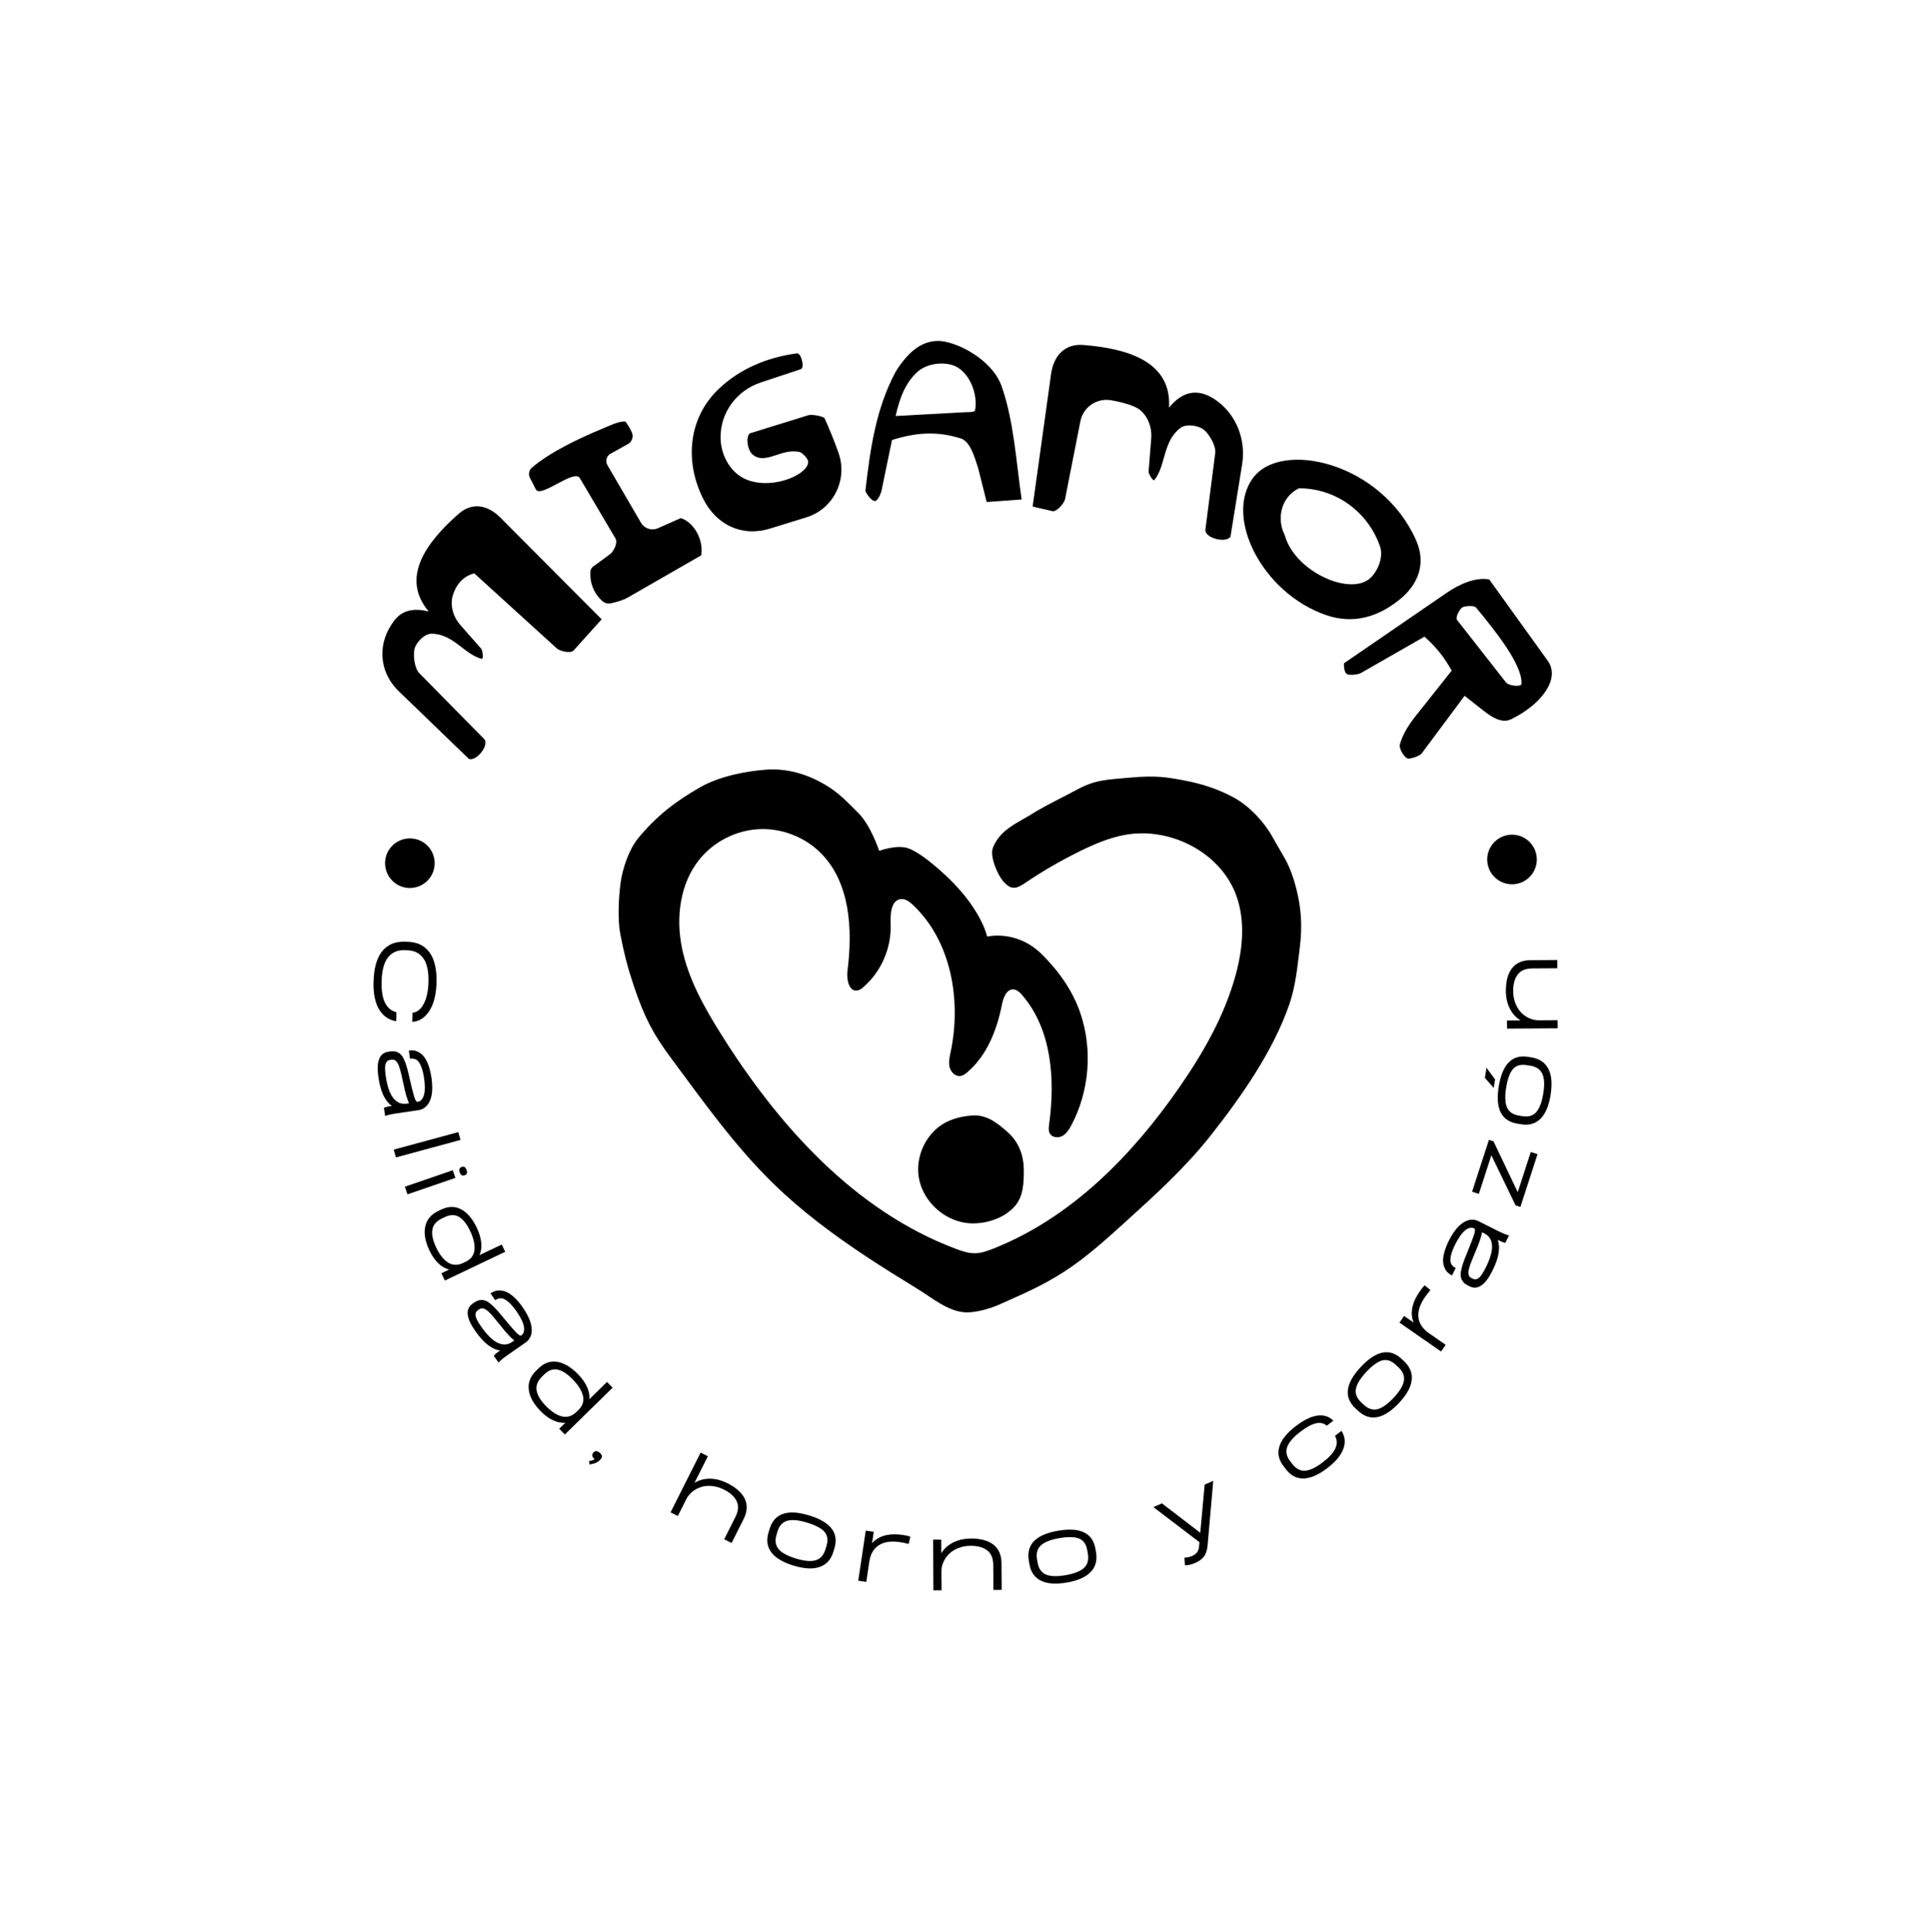
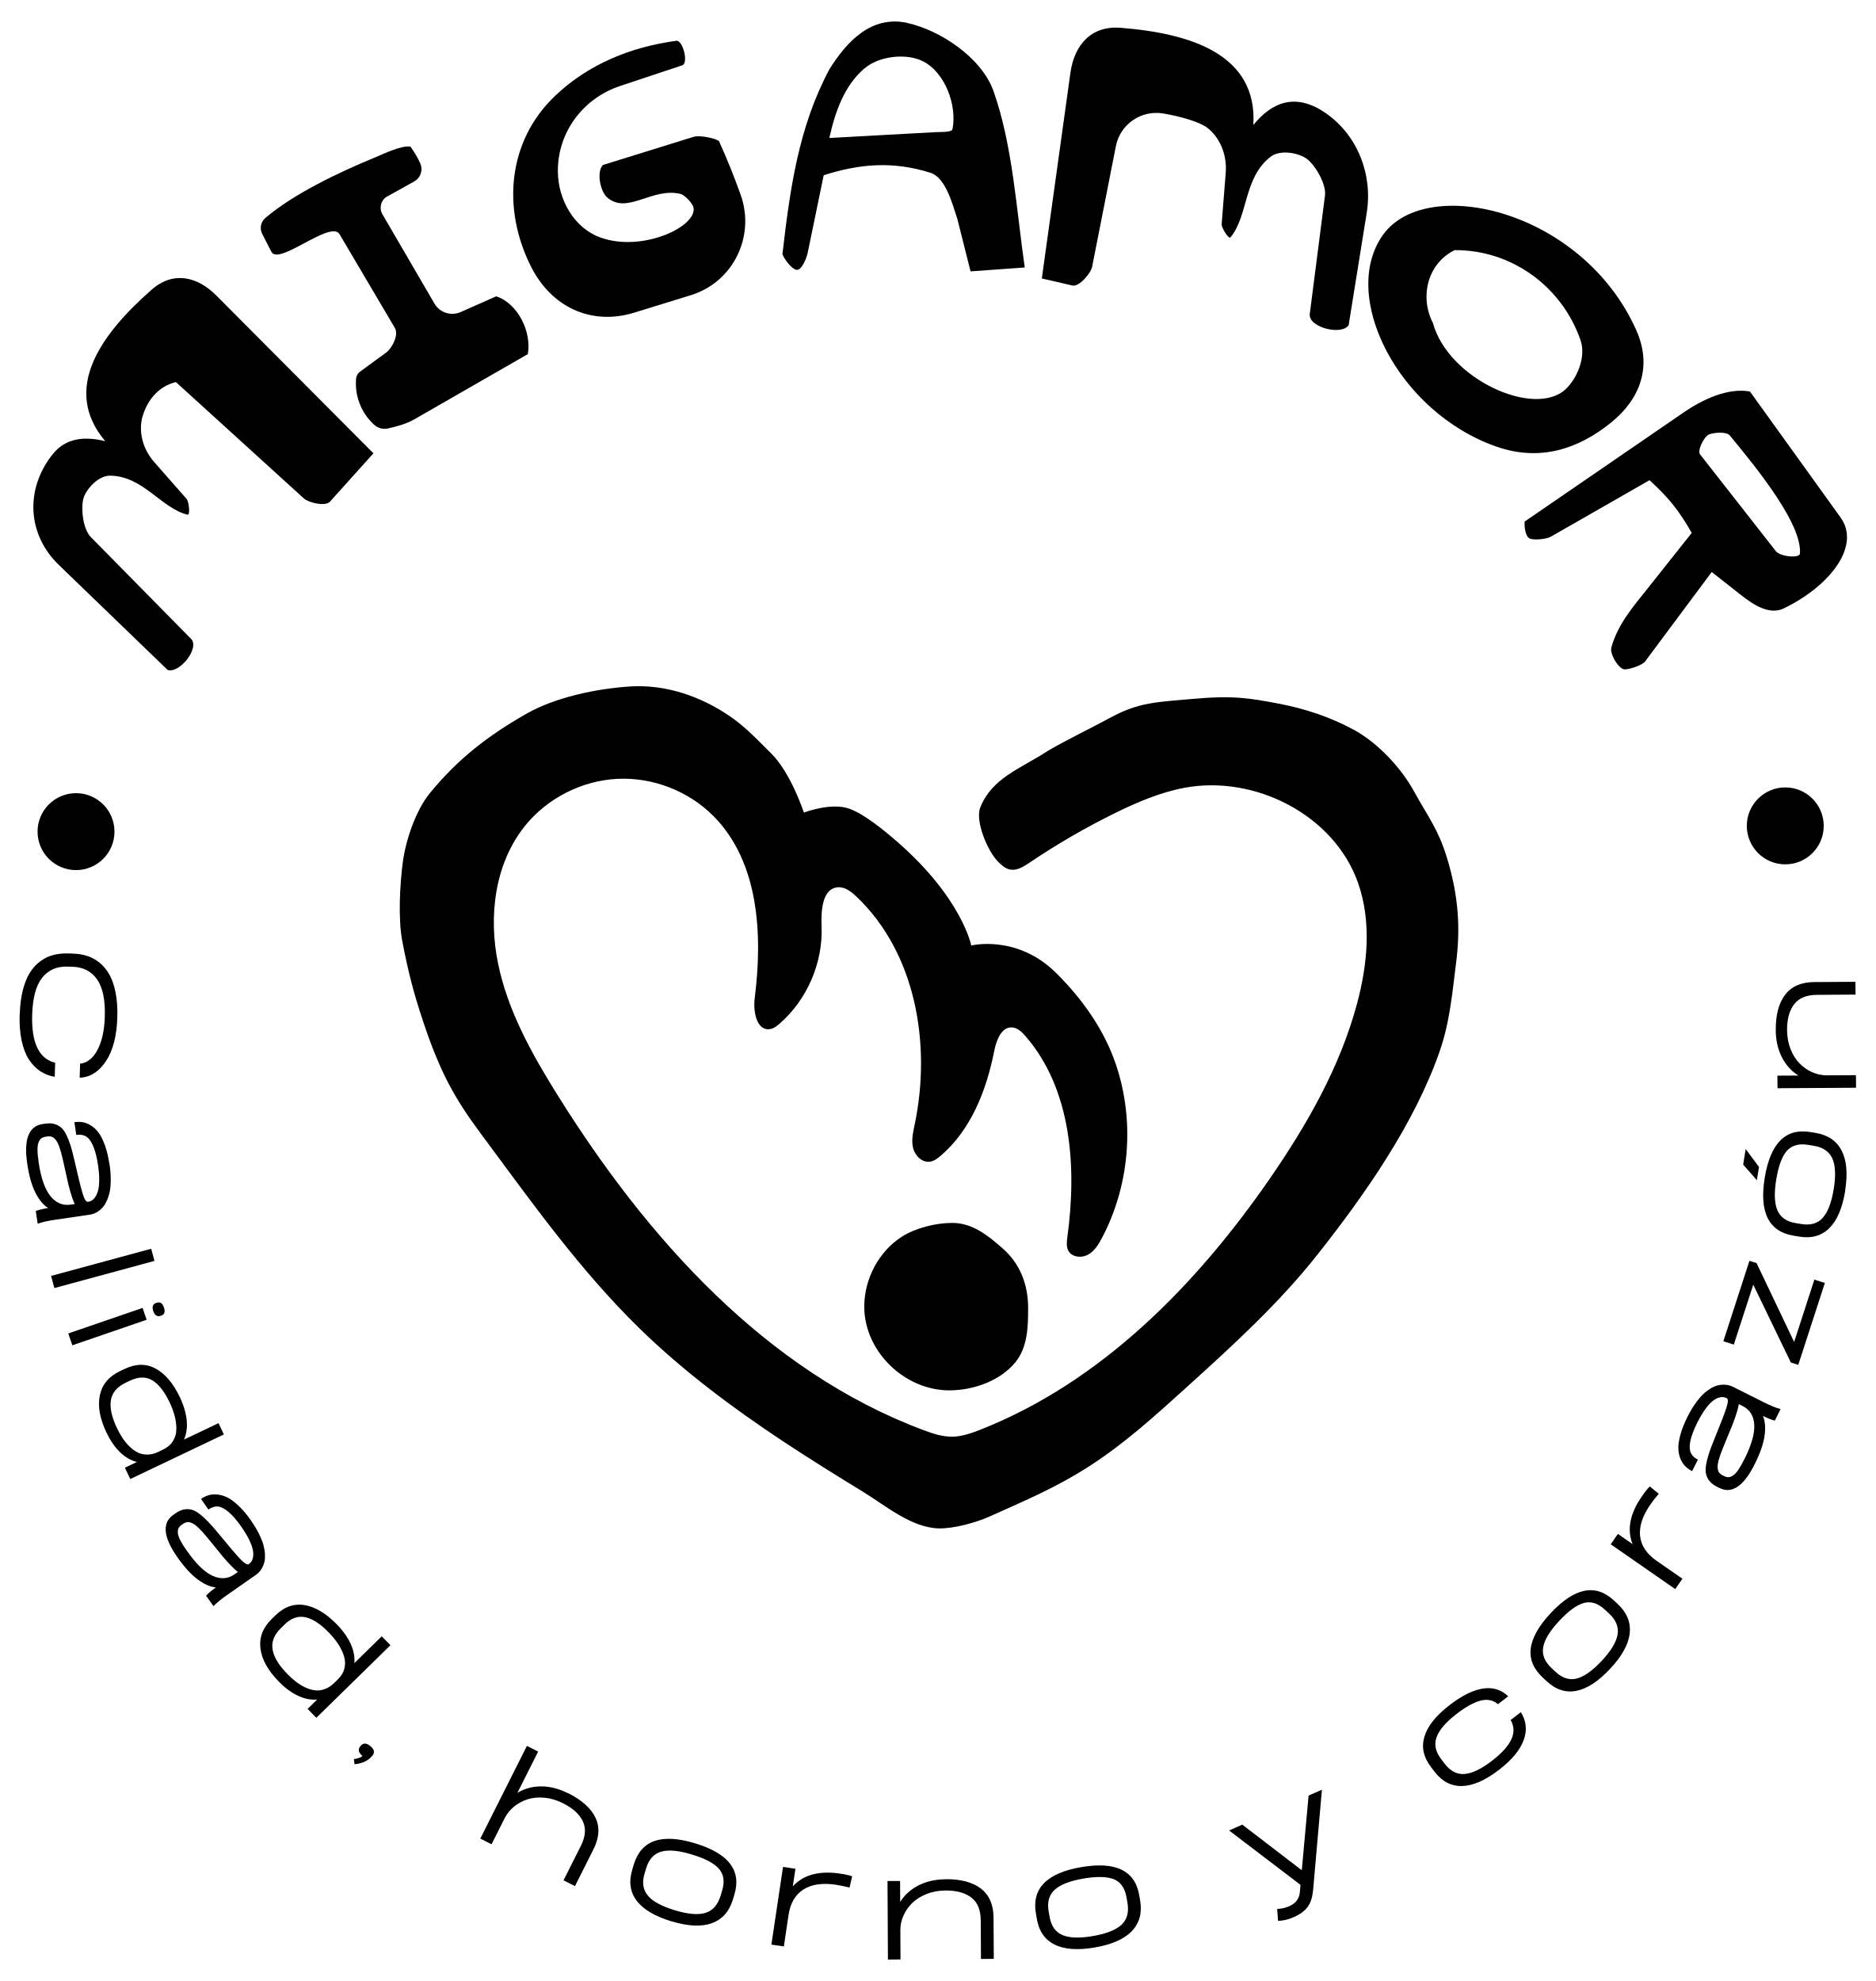
- <svg xmlns="http://www.w3.org/2000/svg" viewBox="0 0 566.93 566.93">
+ <svg xmlns="http://www.w3.org/2000/svg" viewBox="105.93 96.01 355.07 374.91">
  <g>
    <path fill="currentColor" d="M356.97,117.48c-5.82-4.08-10.32-2.08-13.79,2.19.8-13.33-11.77-17.35-25.14-18.4-5.6-.44-8.76,3.29-9.49,8.54l-5.41,38.9,5.81,1.34c1.28.25,3.47-2.31,3.72-3.58l4.49-22.81c.81-4.13,4.77-6.86,8.93-6.18,3.48.58,6.97,1.65,8.33,2.68,2.29,1.73,3.82,4.95,3.53,8.58l-.77,9.72c-.05.6,1.33,2.9,1.68,2.47,3.4-4.15,2.44-11.3,7.61-15.27,1.84-1.41,5.42-.71,6.92.48,1.52,1.19,3.63,4.69,3.35,6.89l-2.88,22.4c-.32,2.53,6.04,4.14,7.36,2.11l3.42-21.24c1.16-7.21-1.69-14.62-7.66-18.81Z" />
    <path fill="currentColor" d="M410.9,175.98c5.57-4.51,7.8-10.67,4.78-17.45-10.16-22.82-39.64-29.52-47.9-18.15-8.39,11.53,2.75,33.63,21.4,40.15,8.26,2.89,15.55.45,21.72-4.55ZM377.17,157.13c-2.55-4.93-1.02-11.3,4.13-13.78,10.76-.07,20.31,6.88,23.82,17.06,1.1,3.19-.71,7.33-2.88,9.31-5.96,5.4-22.2-2.02-25.07-12.59Z" />
    <path fill="currentColor" d="M454.37,193.99l-17.19-23.89c-4.15-.74-8.89,1.46-12.51,3.94l-30.14,20.68c-.07,1.3.22,2.87.97,3.21.75.34,3.15.14,4.01-.36l18.66-10.68c3.6,3.26,5.63,5.8,7.99,9.98l-8.32,10.48c-2.72,3.43-5.63,6.71-6.89,11.18-.35,1.24,1.4,4.13,2.5,4.16.92.02,3.34-.77,3.88-1.49l12.62-16.94,5.49,4.32c2.18,1.72,5.34,3.95,8.18,2.56,8.95-4.37,14.51-11.91,10.74-17.15ZM442.09,200.32l-14.34-18.31c-.6-.76.79-3.36,1.6-3.74.81-.39,3.36-.64,4,.13,5.71,6.89,13.68,16.88,13.3,22.38-.06.94-3.75.59-4.56-.46Z" />
    <path fill="currentColor" d="M277.66,100.34c-6.82-1.47-11.45,3.57-14.69,8.71-5.83,10.87-7.48,22.5-8.93,35.08.44,1.07,1.79,2.85,2.71,2.95.92.1,1.85-2.18,2.06-3.17l3.04-14.74c6.91-2.19,13.14-2.69,20.21-.46,2.82.89,4.08,5.64,5.09,8.73l2.5,9.93,10.26-.74c-1.58-10.86-2.27-23.08-5.91-33.36-2.24-6.34-10.11-11.57-16.34-12.91ZM286.23,120.46c-.12.63-2.34.51-3.17.56l-20.14,1.1c1.1-4.91,2.78-9.85,6.62-13.14,2.81-2.41,8.03-2.96,11.15-1.35,4.22,2.19,6.42,8.42,5.54,12.83Z" />
    <path fill="currentColor" d="M234.72,132.7c-5.36-1.28-10.09,4.01-13.88.65-1.25-1.11-2.04-4.67-.8-6.11l17.2-5.34c1.03-.32,3.82.18,4.77.78,1.47,3.22,2.86,6.66,4.13,10.22,2.8,7.87-1.44,16.51-9.43,18.97l-10.66,3.29c-8.31,2.57-15.79-1.12-19.61-8.71-5.48-10.88-4.48-23.71,4.6-32.33,6.19-5.88,14.16-9.21,22.91-10.39,1.25-.17,2.35,4.23,1.13,4.64l-11.74,3.9c-7.12,2.37-11.89,8.85-11.81,16.24.06,5.29,3.05,10.64,8.03,12.44,7.92,2.87,18.29-2.03,17.65-5.63-.14-.81-1.68-2.43-2.49-2.63Z" />
    <path fill="currentColor" d="M184.14,175.48c-1.2.71-3.23,1.29-4.8,1.62-.93.2-1.88-.06-2.58-.7-.91-.83-2.02-2.12-2.74-3.97-.73-1.86-.78-3.55-.69-4.68.04-.58.33-1.1.8-1.44,1.64-1.2,3.27-2.39,4.91-3.59,1.04-.76,2.47-3.31,1.61-4.69l-10.46-17.72c-1.69-2.7-11.51,6.05-12.89,3.35l-1.74-3.4c-.52-1.01-.27-2.25.59-2.99,5.42-4.62,13.99-8.67,20.73-11.45,1.77-.73,5-2.33,6.75-2.06.8,1.16,1.21,1.79,1.83,3.12.59,1.27.11,2.78-1.11,3.46l-5.3,2.95c-1.08.74-1.39,2.21-.7,3.32l9.87,16.94c1.04,1.68,3.17,2.32,4.97,1.49l6.67-2.95c4.11,1.35,6.74,6.75,5.98,10.94l-21.69,12.46Z" />
    <path fill="currentColor" d="M141.31,190.55c.38.43.65,3,.13,2.87-5.02-1.24-8.39-7.31-14.67-7.39-2.23-.03-4.58,2.58-5.06,4.36-.48,1.79-.1,5.71,1.39,7.24l19,19.29c1.71,1.76-2.27,6.67-4.46,5.86l-20.59-19.87c-6.02-5.83-6.37-14.41-1.13-20.96,2.44-3.06,6.04-3.42,9.94-2.44-8.3-9.82-.92-20.17,8.78-28.68,4.07-3.57,8.65-2.51,12.24,1.11l29.74,29.86-8.24,9.16c-.84.93-4,.22-4.93-.62l-24.22-22.02c-3.37.8-5.46,3.54-6.32,6.51-.77,2.66-.09,6.02,2.23,8.65l6.2,7.05Z" />
  </g>
  <g>
    <path fill="currentColor" d="M286.26,367.91c1.82-.05,3.58-.67,5.28-1.34,22.78-8.99,40.77-27.28,54.7-47.42,7.07-10.22,13.35-21.19,16.57-33.2,2.01-7.48,2.76-15.58.18-22.88-4.53-12.81-19.49-20.46-32.84-17.97-4.59.86-8.94,2.72-13.14,4.78-5.59,2.75-10.99,5.88-16.16,9.37-1.15.78-2.47,1.61-3.82,1.3-.88-.2-1.57-.86-2.21-1.5-1.95-1.98-4.33-7.66-3.34-10.19,2.22-5.66,7.68-7.39,12.69-10.68.05-.03.11-.07.16-.1,4.03-2.32,7.81-4.1,11.9-6.31,5.34-2.89,8.83-2.89,15.35-3.48,7.72-.7,10.8-.18,16.42.89,4.92.94,9.77,2.52,14.28,4.99,4.54,2.5,8.87,7.17,11.3,11.58,2.67,4.87,4.53,7.07,6.18,12.38,2.39,7.67,2.58,13.9,1.81,19.99-.73,5.78-1.18,11.27-3.12,16.85-4.77,13.72-14.14,27.09-23.07,38.4-7.49,9.49-16.49,17.63-25.43,25.72-5.57,5.04-11.19,10.1-17.51,14.2-6.49,4.22-12.27,6.61-19.28,9.76-2.57,1.15-6.76,2.29-9.58,2.21-5.17-.15-10.08-4.35-14.33-6.95-5.02-3.07-10.02-6.18-14.93-9.42-9.63-6.37-18.94-13.3-27.23-21.37-11.44-11.15-20.73-24.27-30.25-37.11-5-6.75-7.65-11.61-10.84-21.17-1.83-5.48-2.81-9.38-3.91-15.06-.82-4.27-.48-10.7.09-15.01.56-4.19,2.47-9.85,5.16-13.11,5.36-6.49,10.89-10.77,18.2-14.95,5.51-3.15,13.26-4.76,19.6-5.18,6.78-.45,13.45,1.86,19,5.66,2.89,1.98,5.3,4.56,7.79,7.03,3.71,3.66,6.17,11.17,6.17,11.17,0,0,5.16-1.99,8.64-.72,2.89,1.06,6.7,4.22,8.99,6.21,12.33,10.73,14.05,19.67,14.05,19.67,0,0,8.68-2.16,16.1,5.23,4.93,4.9,9.07,10.7,11.29,17.3,3.62,10.7,2.62,22.88-2.67,32.86-.65,1.22-1.41,2.47-2.63,3.13-1.21.66-2.99.49-3.68-.71-.45-.79-.33-1.77-.21-2.67,1.8-13.23.8-27.92-7.94-38-.68-.78-1.5-1.57-2.52-1.64-2.05-.12-2.99,2.45-3.39,4.46-1.47,7.44-4.39,14.94-10.17,19.86-.58.5-1.23.98-1.99,1.09-1.49.22-2.84-1.13-3.2-2.59-.36-1.46,0-2.99.31-4.47,3.17-15.18.21-32.48-11.06-43.13-.97-.92-2.14-1.83-3.48-1.74-2.98.22-3.21,4.43-3.09,7.42.27,6.91-2.75,13.88-7.97,18.41-.53.46-1.11.91-1.81,1.01-2.5.38-3.2-3.32-2.88-5.83,1.54-12.11.8-25.8-7.79-34.47-4.73-4.77-11.53-7.4-18.23-7.06-6.7.34-13.2,3.64-17.43,8.86-5.76,7.12-6.98,17.12-5.13,26.09,1.84,8.97,6.41,17.14,11.26,24.9,16.89,27.04,39.41,52.25,69.28,63.41,1.69.63,3.44,1.22,5.24,1.23.08,0,.16,0,.24,0Z" />
    <path fill="currentColor" d="M300.55,343.5c.01,3.84-.14,7.59-2.48,10.4-2.82,3.39-7.75,5.22-12.39,5.24-8.47.03-16.12-7.32-16.15-15.79-.02-5.29,2.76-10.5,7.08-13.27,2.59-1.66,6.37-2.62,9.55-2.63,3.89-.01,6.86,2.45,9.57,4.83,3.19,2.8,4.8,6.64,4.82,11.22Z" />
  </g>
  <circle fill="currentColor" cx="120.32" cy="253.4" r="7.28" />
  <circle fill="currentColor" cx="443.87" cy="252.31" r="7.28" />
  <g>
    <path fill="currentColor" d="M109.67,287.97c.05-1.69.24-3.21.57-4.53.34-1.33.78-2.43,1.32-3.31.55-.88,1.2-1.6,1.96-2.17.76-.57,1.57-.97,2.45-1.2.87-.23,1.82-.33,2.84-.31l.88.03c1.03.03,1.96.18,2.82.47.85.28,1.65.73,2.37,1.34s1.33,1.38,1.83,2.29c.49.91.86,2.04,1.12,3.38.26,1.35.36,2.86.31,4.56-.1,3.52-.82,6.29-2.15,8.31-1.33,2.01-2.99,3.06-4.98,3.14l.08-2.66c1.33-.13,2.43-.99,3.28-2.58s1.32-3.69,1.4-6.29c.1-3.18-.39-5.53-1.46-7.07-1.07-1.54-2.63-2.34-4.69-2.4l-.89-.03c-2.06-.06-3.67.65-4.83,2.12-1.16,1.47-1.78,3.79-1.88,6.97-.16,5.33,1.29,8.37,4.35,9.11l-.08,2.66c-1.02-.18-1.94-.53-2.76-1.07-.81-.55-1.53-1.29-2.14-2.22-.6-.94-1.06-2.13-1.37-3.58s-.43-3.1-.37-4.96Z" />
    <path fill="currentColor" d="M126.66,316.29c.16,1.07.23,2.05.23,2.95,0,.9-.06,1.67-.19,2.29-.13.63-.31,1.2-.54,1.7-.23.5-.47.91-.74,1.22-.26.31-.55.57-.87.79-.32.22-.61.37-.87.46-.26.09-.51.16-.77.19l-6.74.99c-1.2.18-2.23.41-3.11.72l-.36-2.41c.64-.23,1.43-.42,2.35-.55-.9-.56-1.71-1.53-2.41-2.9-.7-1.38-1.22-3.22-1.56-5.53-.68-4.6.3-7.09,2.92-7.47l.5-.07c.64-.1,1.21-.08,1.7.05.49.14.92.36,1.3.68.37.32.71.8,1.01,1.43.3.62.57,1.31.81,2.07.23.76.48,1.71.73,2.85.7,3.08,1.21,5.14,1.54,6.2.33,1.06.66,1.56,1,1.51.25-.04.49-.12.71-.25.23-.13.45-.36.67-.68.22-.32.4-.73.53-1.21.13-.48.2-1.13.21-1.94.01-.81-.06-1.74-.21-2.79-.23-1.57-.55-2.8-.94-3.7-.39-.9-.84-1.5-1.34-1.8-.51-.31-1.12-.4-1.85-.29l-.36-2.41c.55-.08,1.07-.08,1.57,0,.5.08,1.02.29,1.56.62s1.02.79,1.46,1.37c.43.59.83,1.38,1.19,2.38.36,1,.64,2.17.84,3.51ZM113.23,315.9c.44,2.99,1.18,5.14,2.22,6.45,1.05,1.31,2.33,1.86,3.87,1.64l.76-.11c-.57-1.23-1.12-3.11-1.63-5.61-.15-.72-.37-1.66-.63-2.83-.22-.98-.45-1.77-.66-2.38-.22-.61-.46-1.07-.71-1.36-.25-.3-.5-.48-.74-.56-.24-.08-.53-.09-.86-.05l-.28.05c-.33.05-.6.15-.81.3-.21.16-.38.4-.52.74s-.21.82-.21,1.43.07,1.38.21,2.3Z" />
    <path fill="currentColor" d="M115.6,337.48l18.95-5.14.62,2.3-18.95,5.14-.62-2.3Z" />
    <path fill="currentColor" d="M118.85,348.37l14.07-4.83.77,2.24-14.07,4.83-.77-2.24ZM134.95,344.14c-.28-.81-.1-1.32.53-1.54l.12-.04c.63-.22,1.09.08,1.36.88.28.83.11,1.35-.52,1.56l-.1.03c-.65.22-1.12-.08-1.4-.9Z" />
    <path fill="currentColor" d="M147.29,365.34l1.02,2.14-17.72,8.44-1.02-2.14,2.28-1.09c-1.17-.29-2.24-.91-3.22-1.87-.99-.96-1.83-2.19-2.54-3.68-1.27-2.66-1.69-5.01-1.26-7.06.43-2.05,1.7-3.58,3.83-4.59l.87-.41c2.11-1.01,4.07-1.03,5.87-.05,1.8.97,3.32,2.77,4.57,5.39.73,1.54,1.16,3,1.3,4.37.14,1.37-.04,2.6-.52,3.67l6.56-3.12ZM128.04,366.21c.34.73.71,1.38,1.1,1.97.38.58.83,1.13,1.33,1.61.5.49,1.02.86,1.56,1.12.55.26,1.14.39,1.81.38.66,0,1.35-.17,2.04-.5l.89-.43c.83-.39,1.46-.92,1.88-1.59.42-.66.65-1.41.66-2.22.02-.82-.08-1.65-.3-2.51-.22-.85-.55-1.75-1-2.68-.97-2.03-2.05-3.4-3.25-4.12-1.2-.72-2.6-.7-4.19.05l-.86.41c-1.63.78-2.56,1.88-2.79,3.31-.23,1.43.15,3.17,1.12,5.2Z" />
    <path fill="currentColor" d="M153.44,383.78c.62.88,1.12,1.73,1.52,2.53.4.81.68,1.52.85,2.14.16.62.26,1.21.28,1.76.02.55-.02,1.03-.11,1.42-.1.39-.24.76-.43,1.1-.19.34-.38.6-.57.8-.19.2-.39.37-.6.52l-5.58,3.9c-.99.69-1.82,1.37-2.46,2.03l-1.4-1.99c.47-.5,1.09-1.01,1.86-1.55-1.06-.1-2.21-.6-3.45-1.52-1.25-.92-2.53-2.33-3.87-4.24-2.66-3.81-2.9-6.48-.73-7.99l.42-.29c.53-.37,1.05-.61,1.55-.71.5-.1.99-.1,1.46.03.48.12.99.39,1.54.82.55.42,1.1.92,1.65,1.5.55.57,1.19,1.31,1.94,2.22,2,2.44,3.39,4.06,4.15,4.85.77.8,1.3,1.1,1.57.91.21-.15.38-.32.52-.54s.24-.52.3-.91c.05-.39.03-.83-.07-1.31-.1-.49-.33-1.1-.68-1.84-.36-.73-.83-1.53-1.44-2.4-.91-1.31-1.74-2.27-2.49-2.89-.75-.63-1.42-.96-2.01-1.01-.59-.04-1.18.15-1.78.57l-1.39-2c.45-.32.92-.55,1.41-.7.48-.15,1.04-.2,1.67-.14s1.27.25,1.92.57c.65.33,1.36.86,2.13,1.59.78.73,1.55,1.66,2.33,2.77ZM141.26,389.44c1.73,2.48,3.35,4.07,4.88,4.78,1.52.71,2.92.62,4.19-.27l.63-.44c-1.07-.85-2.39-2.28-3.97-4.29-.47-.57-1.08-1.32-1.83-2.24-.63-.77-1.19-1.38-1.66-1.83-.47-.45-.89-.75-1.25-.9-.36-.15-.65-.21-.91-.17-.25.04-.51.16-.79.35l-.23.16c-.28.19-.47.41-.59.63-.11.23-.16.53-.14.89.03.37.18.82.45,1.38.28.55.68,1.2,1.22,1.96Z" />
    <path fill="currentColor" d="M178.19,405.68l1.65,1.69-14.03,13.74-1.65-1.69,1.81-1.77c-1.2.11-2.42-.14-3.66-.73-1.24-.58-2.44-1.47-3.6-2.66-2.06-2.1-3.22-4.19-3.48-6.27-.26-2.07.45-3.94,2.13-5.58l.69-.67c1.67-1.64,3.52-2.29,5.54-1.96,2.01.34,4.04,1.54,6.07,3.62,1.2,1.22,2.07,2.45,2.65,3.71.57,1.26.8,2.47.7,3.65l5.19-5.08ZM160.26,412.76c.57.57,1.12,1.07,1.68,1.51.56.43,1.15.79,1.78,1.09.63.3,1.25.48,1.84.55.59.07,1.2,0,1.83-.23.63-.22,1.22-.6,1.77-1.14l.71-.69c.66-.65,1.08-1.35,1.26-2.12.19-.76.15-1.53-.09-2.32-.25-.78-.62-1.54-1.1-2.27-.49-.74-1.09-1.47-1.82-2.22-1.57-1.61-3.04-2.56-4.41-2.85-1.37-.29-2.69.18-3.94,1.41l-.68.67c-1.29,1.26-1.8,2.61-1.56,4.04.24,1.43,1.16,2.95,2.74,4.56Z" />
    <path fill="currentColor" d="M173.03,429.91l-.11-.99c.37-.04.7-.11,1.01-.23.31-.11.5-.24.58-.39-.36-.29-.58-.59-.64-.9s.01-.59.23-.85l.11-.14c.46-.57,1.06-.56,1.8.03.76.61.91,1.21.45,1.78l-.09.11c-.71.88-1.82,1.41-3.34,1.57Z" />
    <path fill="currentColor" d="M213.49,435.38c2.59,1.3,4.31,2.85,5.16,4.64.85,1.79.72,3.78-.38,5.97l-3.5,6.97-2.17-1.09,3.29-6.54c.88-1.75,1-3.29.37-4.63-.63-1.34-1.88-2.48-3.76-3.42-1.15-.58-2.31-.93-3.47-1.04-1.17-.11-2.23-.02-3.19.28-.96.3-1.82.76-2.58,1.37-.76.61-1.36,1.35-1.79,2.2l-2.49,4.95-2.13-1.07,8.82-17.54,2.13,1.07-3.93,7.81c1.37-.82,2.88-1.23,4.55-1.22,1.66.01,3.35.45,5.05,1.3Z" />
    <path fill="currentColor" d="M233.03,459.63c-3.14-.96-5.33-2.25-6.58-3.9-1.25-1.65-1.52-3.6-.84-5.87l.3-1c1.39-4.59,5.25-5.92,11.59-4,6.34,1.92,8.82,5.14,7.45,9.68l-.29.97c-.69,2.27-2.01,3.76-3.99,4.47-1.97.71-4.52.58-7.64-.36ZM228.56,454.76c.92,1.1,2.63,2.02,5.1,2.77,2.48.75,4.41.92,5.79.5,1.39-.41,2.34-1.49,2.87-3.22l.3-.97c.52-1.72.32-3.1-.59-4.15-.91-1.05-2.63-1.96-5.16-2.72-2.46-.75-4.38-.92-5.77-.53-1.39.39-2.34,1.44-2.85,3.13l-.3,1c-.52,1.69-.31,3.09.62,4.18Z" />
    <path fill="currentColor" d="M263.65,450.44c1.63.16,2.82.39,3.59.66l-.5,2.14c-.93-.24-1.77-.41-2.54-.53-2.59-.39-4.66-.09-6.2.9-1.54.99-2.48,2.61-2.81,4.85l-.88,5.92-2.36-.35,2.2-14.7,2.35.35-.5,3.34c1.74-1.95,4.29-2.8,7.64-2.57Z" />
    <path fill="currentColor" d="M284.93,451.65c2.89-.02,5.12.58,6.69,1.79,1.57,1.21,2.37,3.04,2.38,5.49l.05,7.8-2.43.02-.04-7.32c-.02-1.96-.6-3.39-1.77-4.29-1.17-.91-2.8-1.36-4.9-1.35-1.29.01-2.48.23-3.57.66-1.09.43-1.99.99-2.71,1.69-.72.7-1.28,1.5-1.67,2.39-.41.89-.6,1.82-.6,2.78l.03,5.53-2.38.02-.08-14.87h2.38s.02,3.97.02,3.97c.84-1.35,2.01-2.4,3.5-3.15,1.49-.75,3.19-1.13,5.1-1.14Z" />
    <path fill="currentColor" d="M313.2,464.57c-3.24.56-5.78.38-7.63-.54-1.85-.91-2.98-2.53-3.37-4.86l-.18-1.03c-.81-4.72,2.05-7.65,8.57-8.77,6.52-1.12,10.19.65,10.99,5.32l.17,1c.4,2.34-.12,4.26-1.56,5.78-1.44,1.51-3.77,2.54-6.99,3.1ZM307.03,462.22c1.32.57,3.26.63,5.8.19,2.54-.44,4.34-1.15,5.4-2.14,1.05-.99,1.43-2.38,1.12-4.16l-.17-1c-.31-1.77-1.1-2.92-2.38-3.44-1.29-.53-3.23-.57-5.83-.13-2.53.44-4.33,1.14-5.39,2.11s-1.45,2.33-1.15,4.08l.18,1.03c.3,1.74,1.11,2.9,2.43,3.46Z" />
    <path fill="currentColor" d="M353.65,435.82l2.51-1.1-1.65,18.8c-.12,1.46-.46,2.58-1.03,3.35-.56.78-1.43,1.42-2.6,1.94-1.13.5-2.14.73-3.03.71l-.16-2.24c.79-.02,1.57-.2,2.32-.53,1.2-.53,1.86-1.4,1.97-2.63l.13-1.39-13.52-10.3,2.5-1.1,11.26,8.63,1.29-14.15Z" />
    <path fill="currentColor" d="M393.82,420.05c1.04,1.67,1.22,3.44.52,5.3-.69,1.88-2.22,3.73-4.61,5.57-2.6,2.01-4.93,3.03-7,3.1-2.06.06-3.81-.84-5.24-2.7l-.67-.88c-1.43-1.85-1.85-3.76-1.26-5.75.58-1.99,2.17-3.98,4.76-5.98,2.32-1.79,4.42-2.84,6.29-3.13,1.88-.3,3.48.19,4.81,1.46l-1.93,1.49c-.93-.78-2.03-1-3.3-.67-1.27.32-2.8,1.17-4.57,2.54-2.03,1.56-3.27,3.03-3.76,4.4s-.18,2.76.89,4.15l.67.88c1.08,1.39,2.33,2.03,3.77,1.91,1.44-.12,3.18-.96,5.22-2.54,1.8-1.39,3-2.72,3.6-3.99.59-1.26.55-2.5-.12-3.68l1.93-1.49Z" />
    <path fill="currentColor" d="M410.73,411.82c-2.24,2.4-4.38,3.79-6.4,4.19-2.03.39-3.9-.22-5.63-1.83l-.76-.71c-3.5-3.27-3-7.32,1.52-12.16,4.52-4.84,8.51-5.64,11.97-2.41l.74.69c1.73,1.62,2.48,3.47,2.25,5.54-.23,2.08-1.46,4.31-3.69,6.69ZM404.39,413.68c1.39-.35,2.97-1.47,4.73-3.35,1.77-1.89,2.77-3.55,3.01-4.98.24-1.43-.31-2.76-1.63-3.99l-.74-.69c-1.31-1.22-2.64-1.66-3.98-1.3-1.35.35-2.92,1.49-4.72,3.42-1.75,1.88-2.76,3.52-3.01,4.94-.26,1.42.26,2.73,1.55,3.94l.76.72c1.3,1.21,2.64,1.64,4.04,1.29Z" />
    <path fill="currentColor" d="M416.05,380.25c.87-1.39,1.59-2.36,2.17-2.93l1.7,1.39c-.62.73-1.15,1.41-1.59,2.04-1.49,2.16-2.14,4.14-1.94,5.96s1.24,3.37,3.1,4.67l4.91,3.41-1.36,1.96-12.21-8.48,1.36-1.96,2.78,1.93c-.98-2.43-.62-5.09,1.07-7.99Z" />
    <path fill="currentColor" d="M425.34,364.18c.48-.96.98-1.81,1.5-2.54s1.02-1.33,1.48-1.77c.47-.44.94-.8,1.41-1.09.48-.28.91-.47,1.31-.57.39-.1.78-.15,1.17-.15.39,0,.71.05.97.11.26.07.51.17.75.28l6.09,3.05c1.09.54,2.07.94,2.96,1.19l-1.09,2.18c-.66-.17-1.41-.47-2.25-.9.42.98.52,2.24.31,3.76s-.84,3.34-1.89,5.42c-2.08,4.16-4.31,5.64-6.68,4.45l-.46-.23c-.58-.29-1.03-.63-1.36-1.03-.33-.39-.55-.83-.67-1.3-.12-.47-.13-1.05-.02-1.74s.29-1.41.53-2.16c.24-.75.59-1.67,1.04-2.76,1.19-2.92,1.96-4.91,2.29-5.96.34-1.05.35-1.66.05-1.81-.22-.11-.47-.18-.73-.2-.26-.02-.57.04-.94.17-.37.14-.74.37-1.12.69-.38.32-.81.81-1.29,1.47-.47.66-.95,1.46-1.43,2.4-.71,1.42-1.16,2.61-1.36,3.57s-.17,1.7.07,2.24c.24.54.69.97,1.35,1.3l-1.09,2.18c-.49-.25-.92-.55-1.28-.91s-.67-.82-.92-1.4c-.25-.58-.38-1.24-.41-1.96-.02-.73.11-1.6.39-2.63.28-1.03.72-2.15,1.33-3.36ZM436.12,372.2c1.35-2.71,1.98-4.89,1.88-6.56-.1-1.68-.84-2.86-2.23-3.55l-.69-.34c-.24,1.34-.86,3.18-1.88,5.54-.29.68-.65,1.57-1.1,2.68-.38.93-.65,1.7-.83,2.33-.16.63-.24,1.14-.2,1.52s.13.68.28.88c.15.2.38.38.68.53l.25.12c.3.15.58.23.84.22.26,0,.54-.11.85-.31.31-.19.64-.55.99-1.05.35-.51.73-1.18,1.15-2.01Z" />
    <path fill="currentColor" d="M437.08,334.62l1.36.44,7.11,14.92,3.83-11.8,1.98.64-5.03,15.49-1.41-.45-7.11-14.72-3.68,11.34-1.98-.64,4.94-15.22Z" />
    <path fill="currentColor" d="M438.49,319.36l-2.59-2.95.48-2.94,2.52,3.4-.41,2.49ZM455.21,321.41c-.53,3.24-1.53,5.58-3,7.03-1.47,1.45-3.37,1.99-5.7,1.6l-1.04-.17c-4.73-.77-6.56-4.42-5.49-10.96,1.07-6.53,3.94-9.42,8.61-8.66l1,.16c2.34.39,3.99,1.5,4.95,3.36s1.18,4.4.65,7.62ZM450.97,326.47c.97-1.06,1.65-2.87,2.07-5.42.42-2.55.33-4.48-.26-5.8-.6-1.32-1.78-2.12-3.57-2.41l-1-.16c-1.77-.29-3.11.09-4.04,1.13-.92,1.04-1.59,2.87-2.02,5.48-.41,2.53-.33,4.46.24,5.79.57,1.32,1.73,2.13,3.48,2.41l1.03.17c1.75.29,3.1-.1,4.07-1.17Z" />
    <path fill="currentColor" d="M442.07,290.95c-.02-2.9.58-5.13,1.79-6.7,1.21-1.57,3.04-2.37,5.49-2.38l7.8-.05.02,2.42-7.32.05c-1.96.01-3.39.6-4.29,1.77-.91,1.17-1.36,2.8-1.35,4.9.01,1.29.23,2.48.65,3.57.43,1.09.99,1.99,1.69,2.71.7.72,1.5,1.28,2.4,1.68.89.4,1.82.6,2.77.6l5.53-.03.02,2.38-14.87.09-.02-2.38,3.98-.02c-1.35-.84-2.4-2.01-3.15-3.5s-1.13-3.19-1.14-5.09Z" />
  </g>
</svg>
